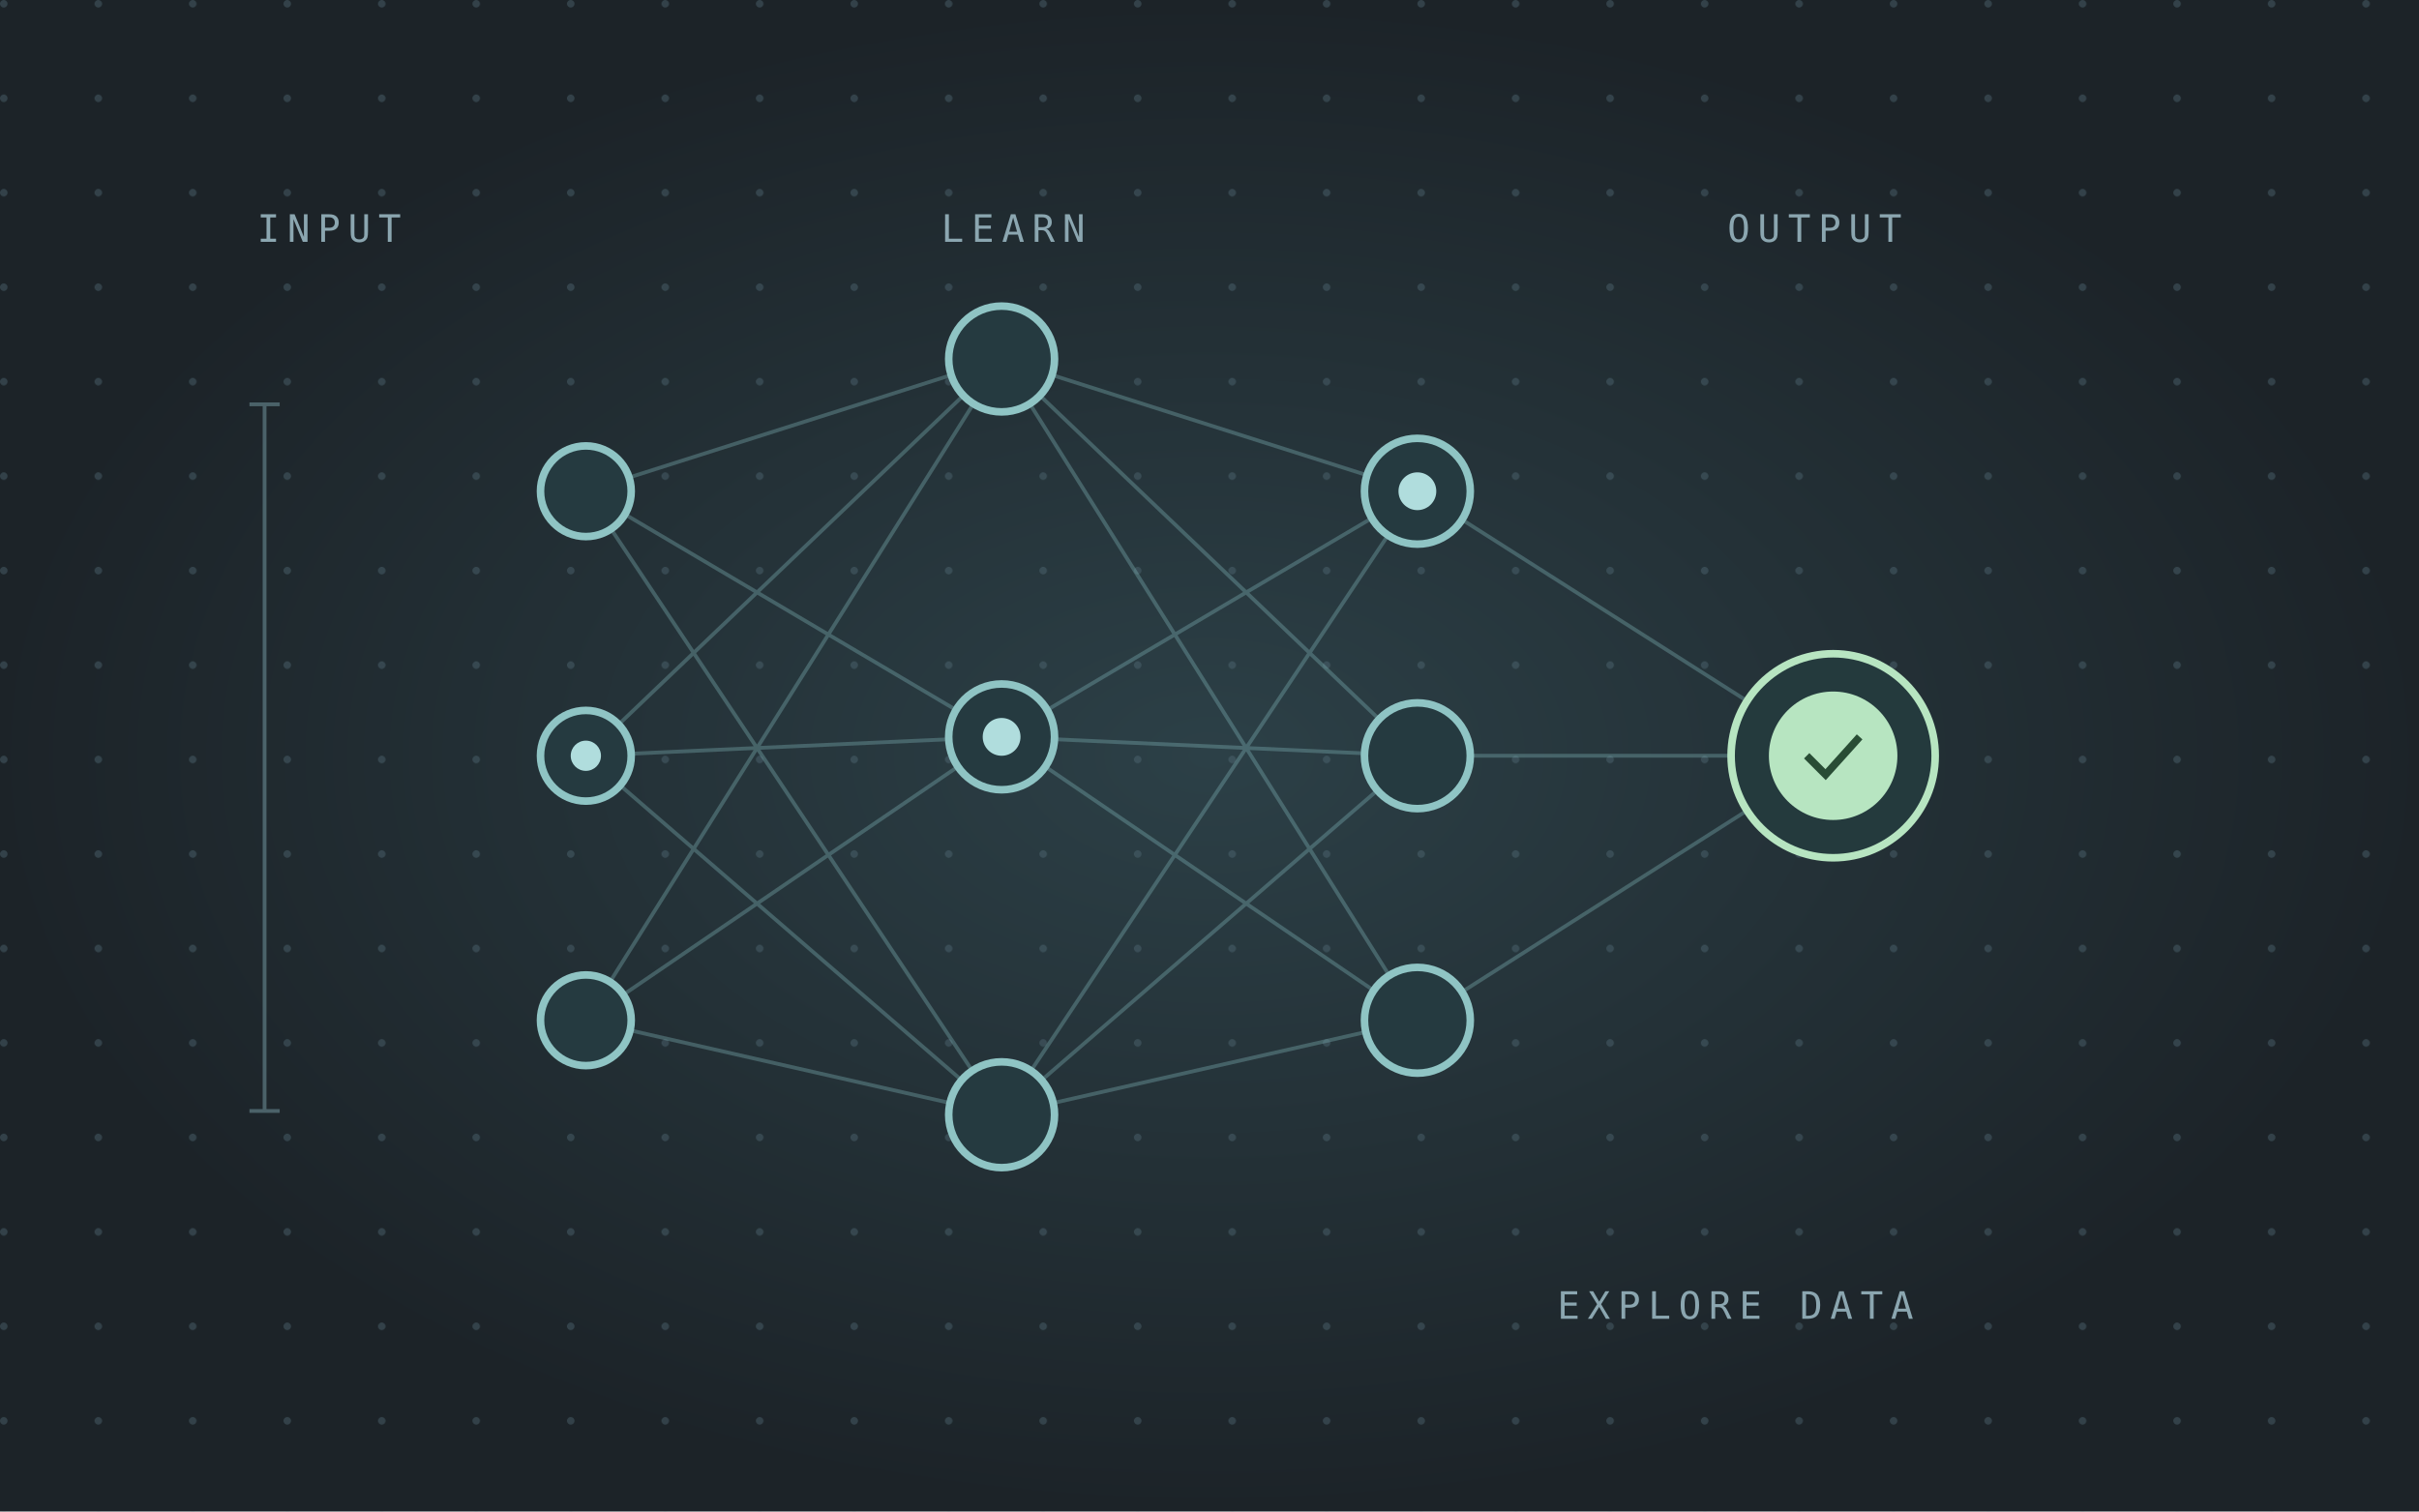
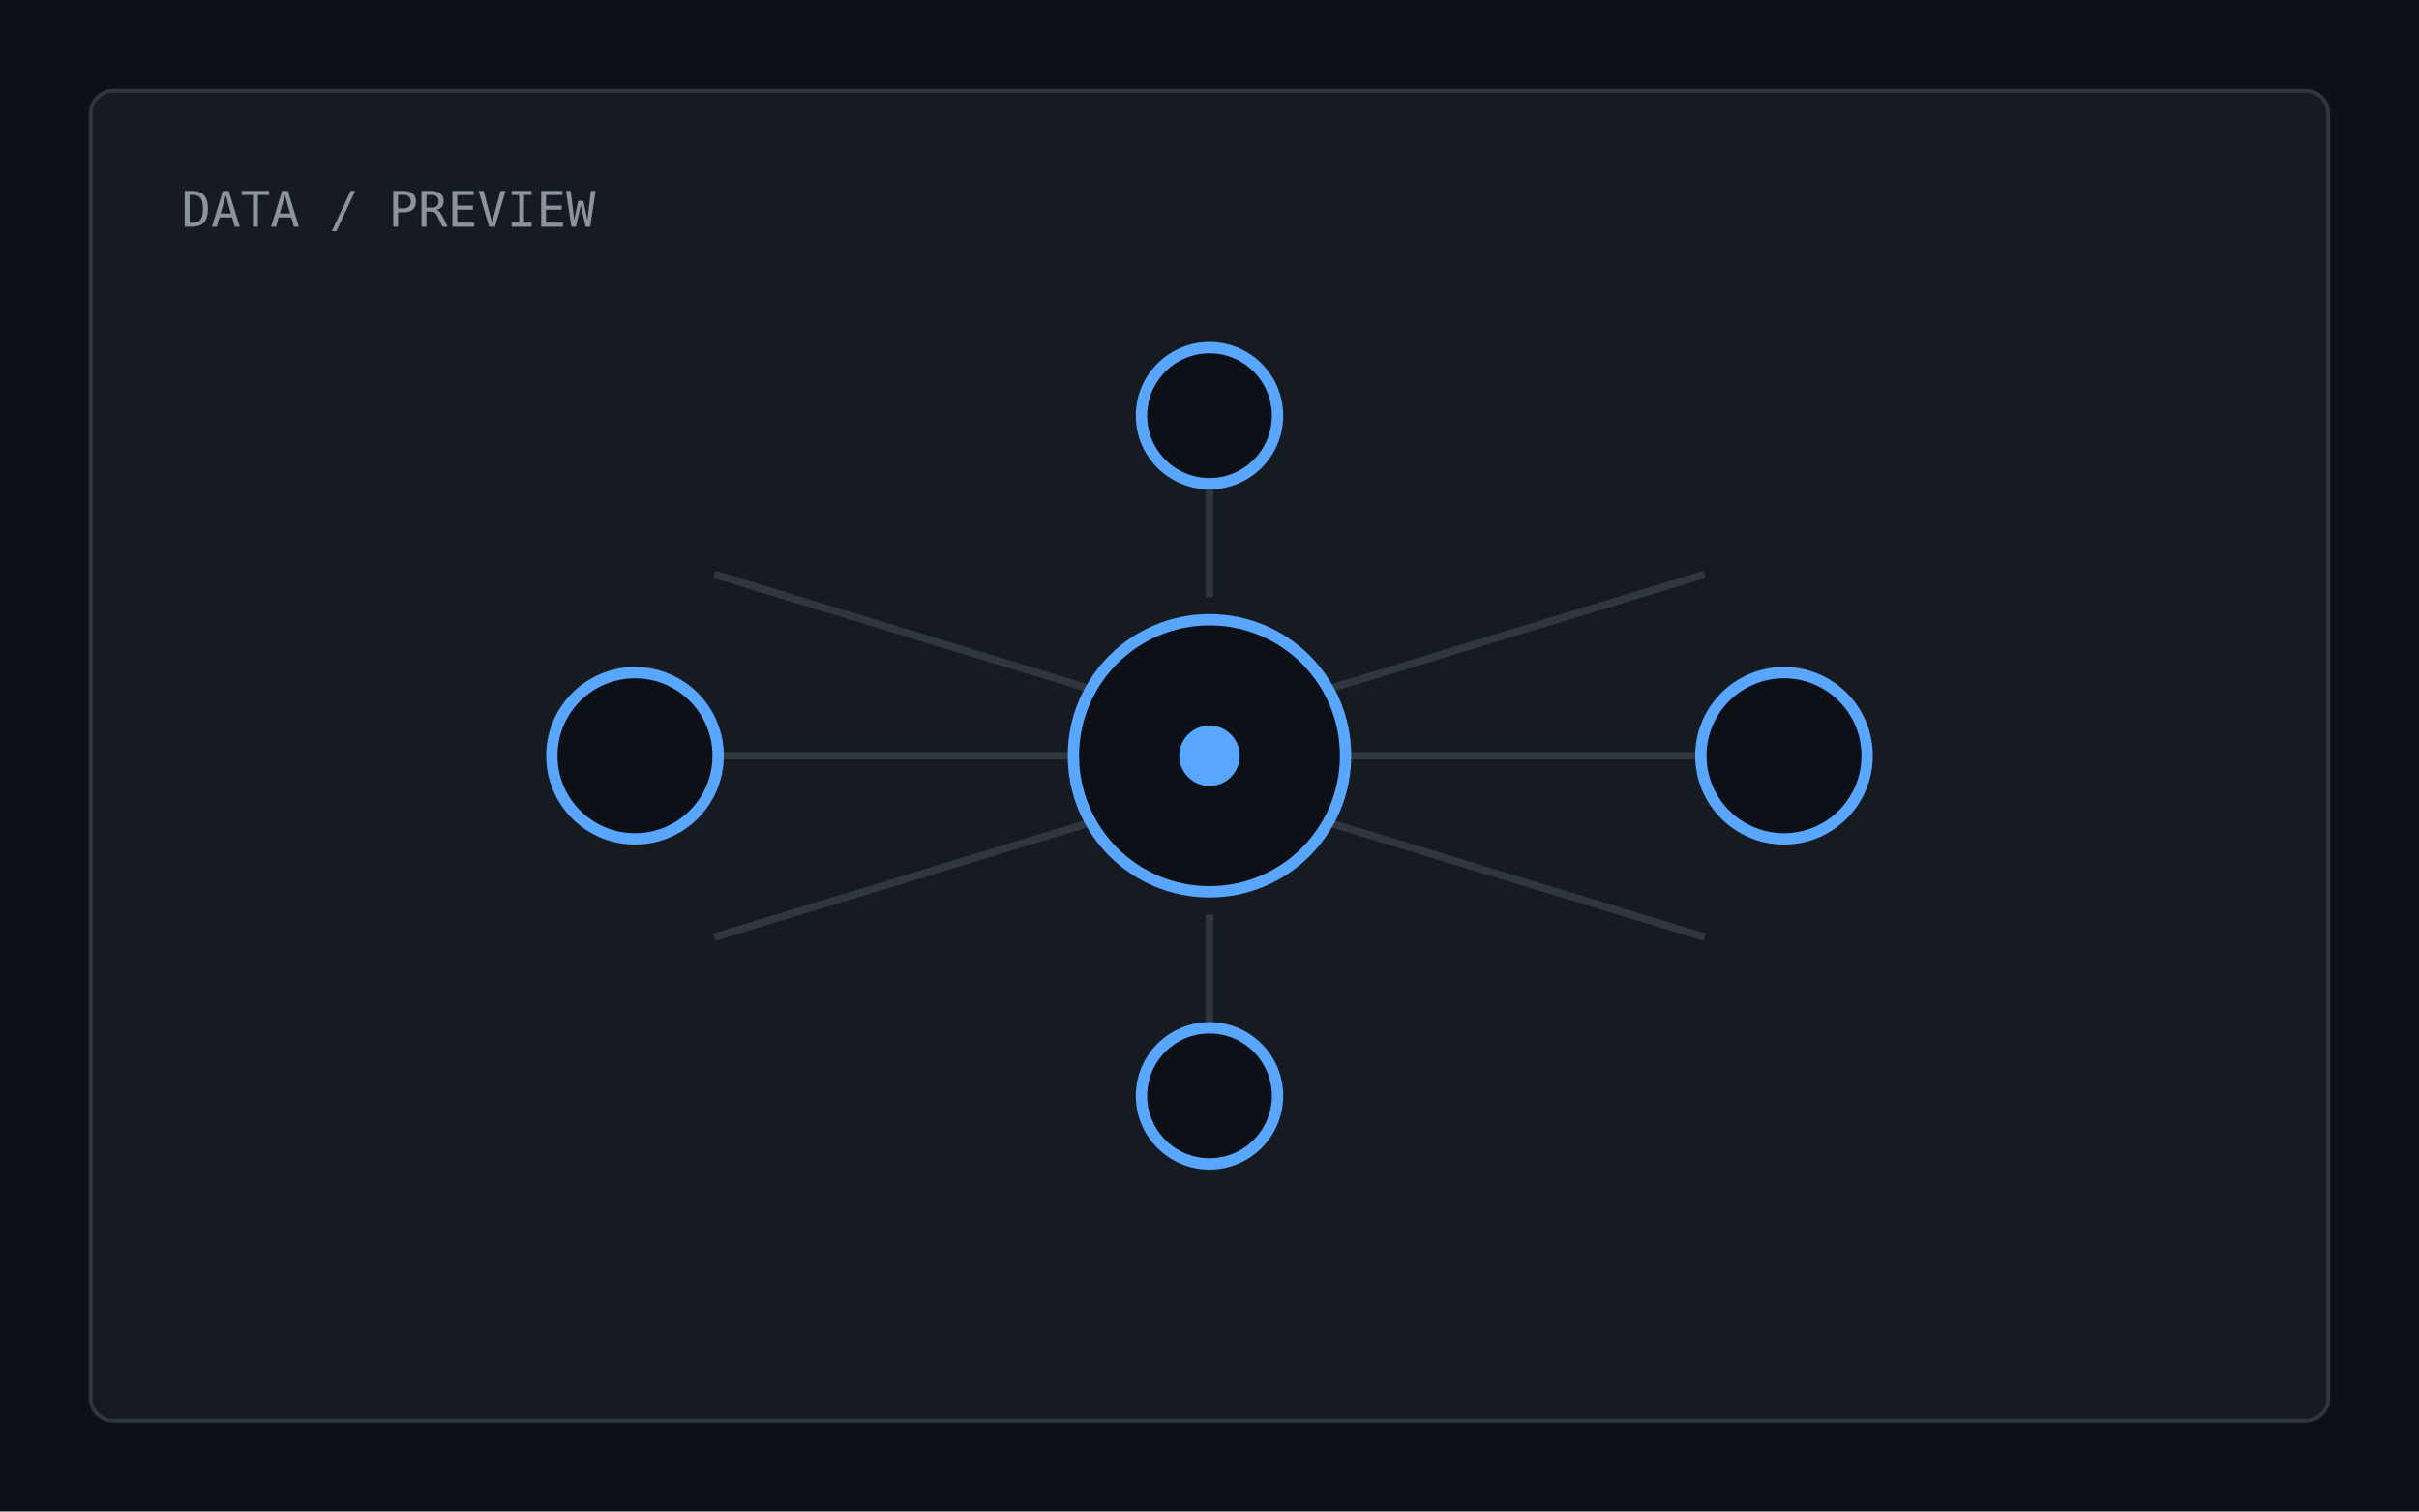
<svg xmlns="http://www.w3.org/2000/svg" viewBox="0 0 640 400" fill="none">
-   <defs>
-     <radialGradient id="g">
-       <stop stop-color="#2c4047" />
-       <stop offset="1" stop-color="#1c2328" />
-     </radialGradient>
-     <pattern id="p" width="25" height="25" patternUnits="userSpaceOnUse">
-       <circle cx="1" cy="1" r="1" fill="#556f7a" opacity=".4" />
-     </pattern>
-   </defs>
-   <rect width="640" height="400" fill="url(#g)" />
-   <rect width="640" height="400" fill="url(#p)" />
-   <g stroke="#81b7bb" opacity=".35">
-     <path d="M155 130 265 95 375 130 485 200M155 130l110 65 110-65M155 130l110 165 110-95 110 0M155 200l110-105 110 105 110 0M155 200l110-5 110 5M155 200l110 95 110-165M155 270l110-175 110 175 110-70M155 270l110-75 110 75M155 270l110 25 110-25M265 95l110 105M265 195l110-65M265 195l110 75M265 295l110-95M375 130l110 70M375 270l110-70" />
+   <rect width="640" height="400" fill="#0d1117" />
+   <rect x="24" y="24" width="592" height="352" rx="6" fill="#161b22" stroke="#30363d" />
+   <g stroke="#30363d" stroke-width="2">
+     <path d="M168 200h116m72 0h116M320 110v48m0 84v48" />
+     <path d="m189 152 105 32m52 32 105 32m-262 0 105-32m52-32 105-32" />
  </g>
-   <g fill="#253a40" stroke="#8fc4c4" stroke-width="2">
-     <circle cx="155" cy="130" r="12" />
-     <circle cx="155" cy="200" r="12" />
-     <circle cx="155" cy="270" r="12" />
-     <circle cx="265" cy="95" r="14" />
-     <circle cx="265" cy="195" r="14" />
-     <circle cx="265" cy="295" r="14" />
-     <circle cx="375" cy="130" r="14" />
-     <circle cx="375" cy="200" r="14" />
-     <circle cx="375" cy="270" r="14" />
+   <g fill="#0d1117" stroke="#58a6ff" stroke-width="3">
+     <circle cx="168" cy="200" r="22" />
+     <circle cx="320" cy="200" r="36" />
+     <circle cx="472" cy="200" r="22" />
+     <circle cx="320" cy="110" r="18" />
+     <circle cx="320" cy="290" r="18" />
  </g>
-   <g fill="#b0dddd">
-     <circle cx="265" cy="195" r="5" />
-     <circle cx="155" cy="200" r="4" />
-     <circle cx="375" cy="130" r="5" />
-   </g>
-   <circle cx="485" cy="200" r="27" fill="#243a3d" stroke="#b7e5c1" stroke-width="2" />
-   <circle cx="485" cy="200" r="17" fill="#b7e5c1" />
-   <path d="m478 200 5 5 9-10" stroke="#294d35" stroke-width="2" />
-   <g font-family="Consolas,monospace" font-size="10" letter-spacing="2" fill="#8ba6b0">
-     <text x="68" y="64">INPUT</text>
-     <text x="249" y="64">LEARN</text>
-     <text x="457" y="64">OUTPUT</text>
-     <text x="412" y="349">EXPLORE DATA</text>
-   </g>
-   <path d="M70 107v187M66 107h8M66 294h8" stroke="#698b92" opacity=".6" />
+   <circle cx="320" cy="200" r="8" fill="#58a6ff" />
+   <text x="48" y="60" fill="#8b949e" font-family="Consolas,monospace" font-size="13">DATA / PREVIEW</text>
</svg>
